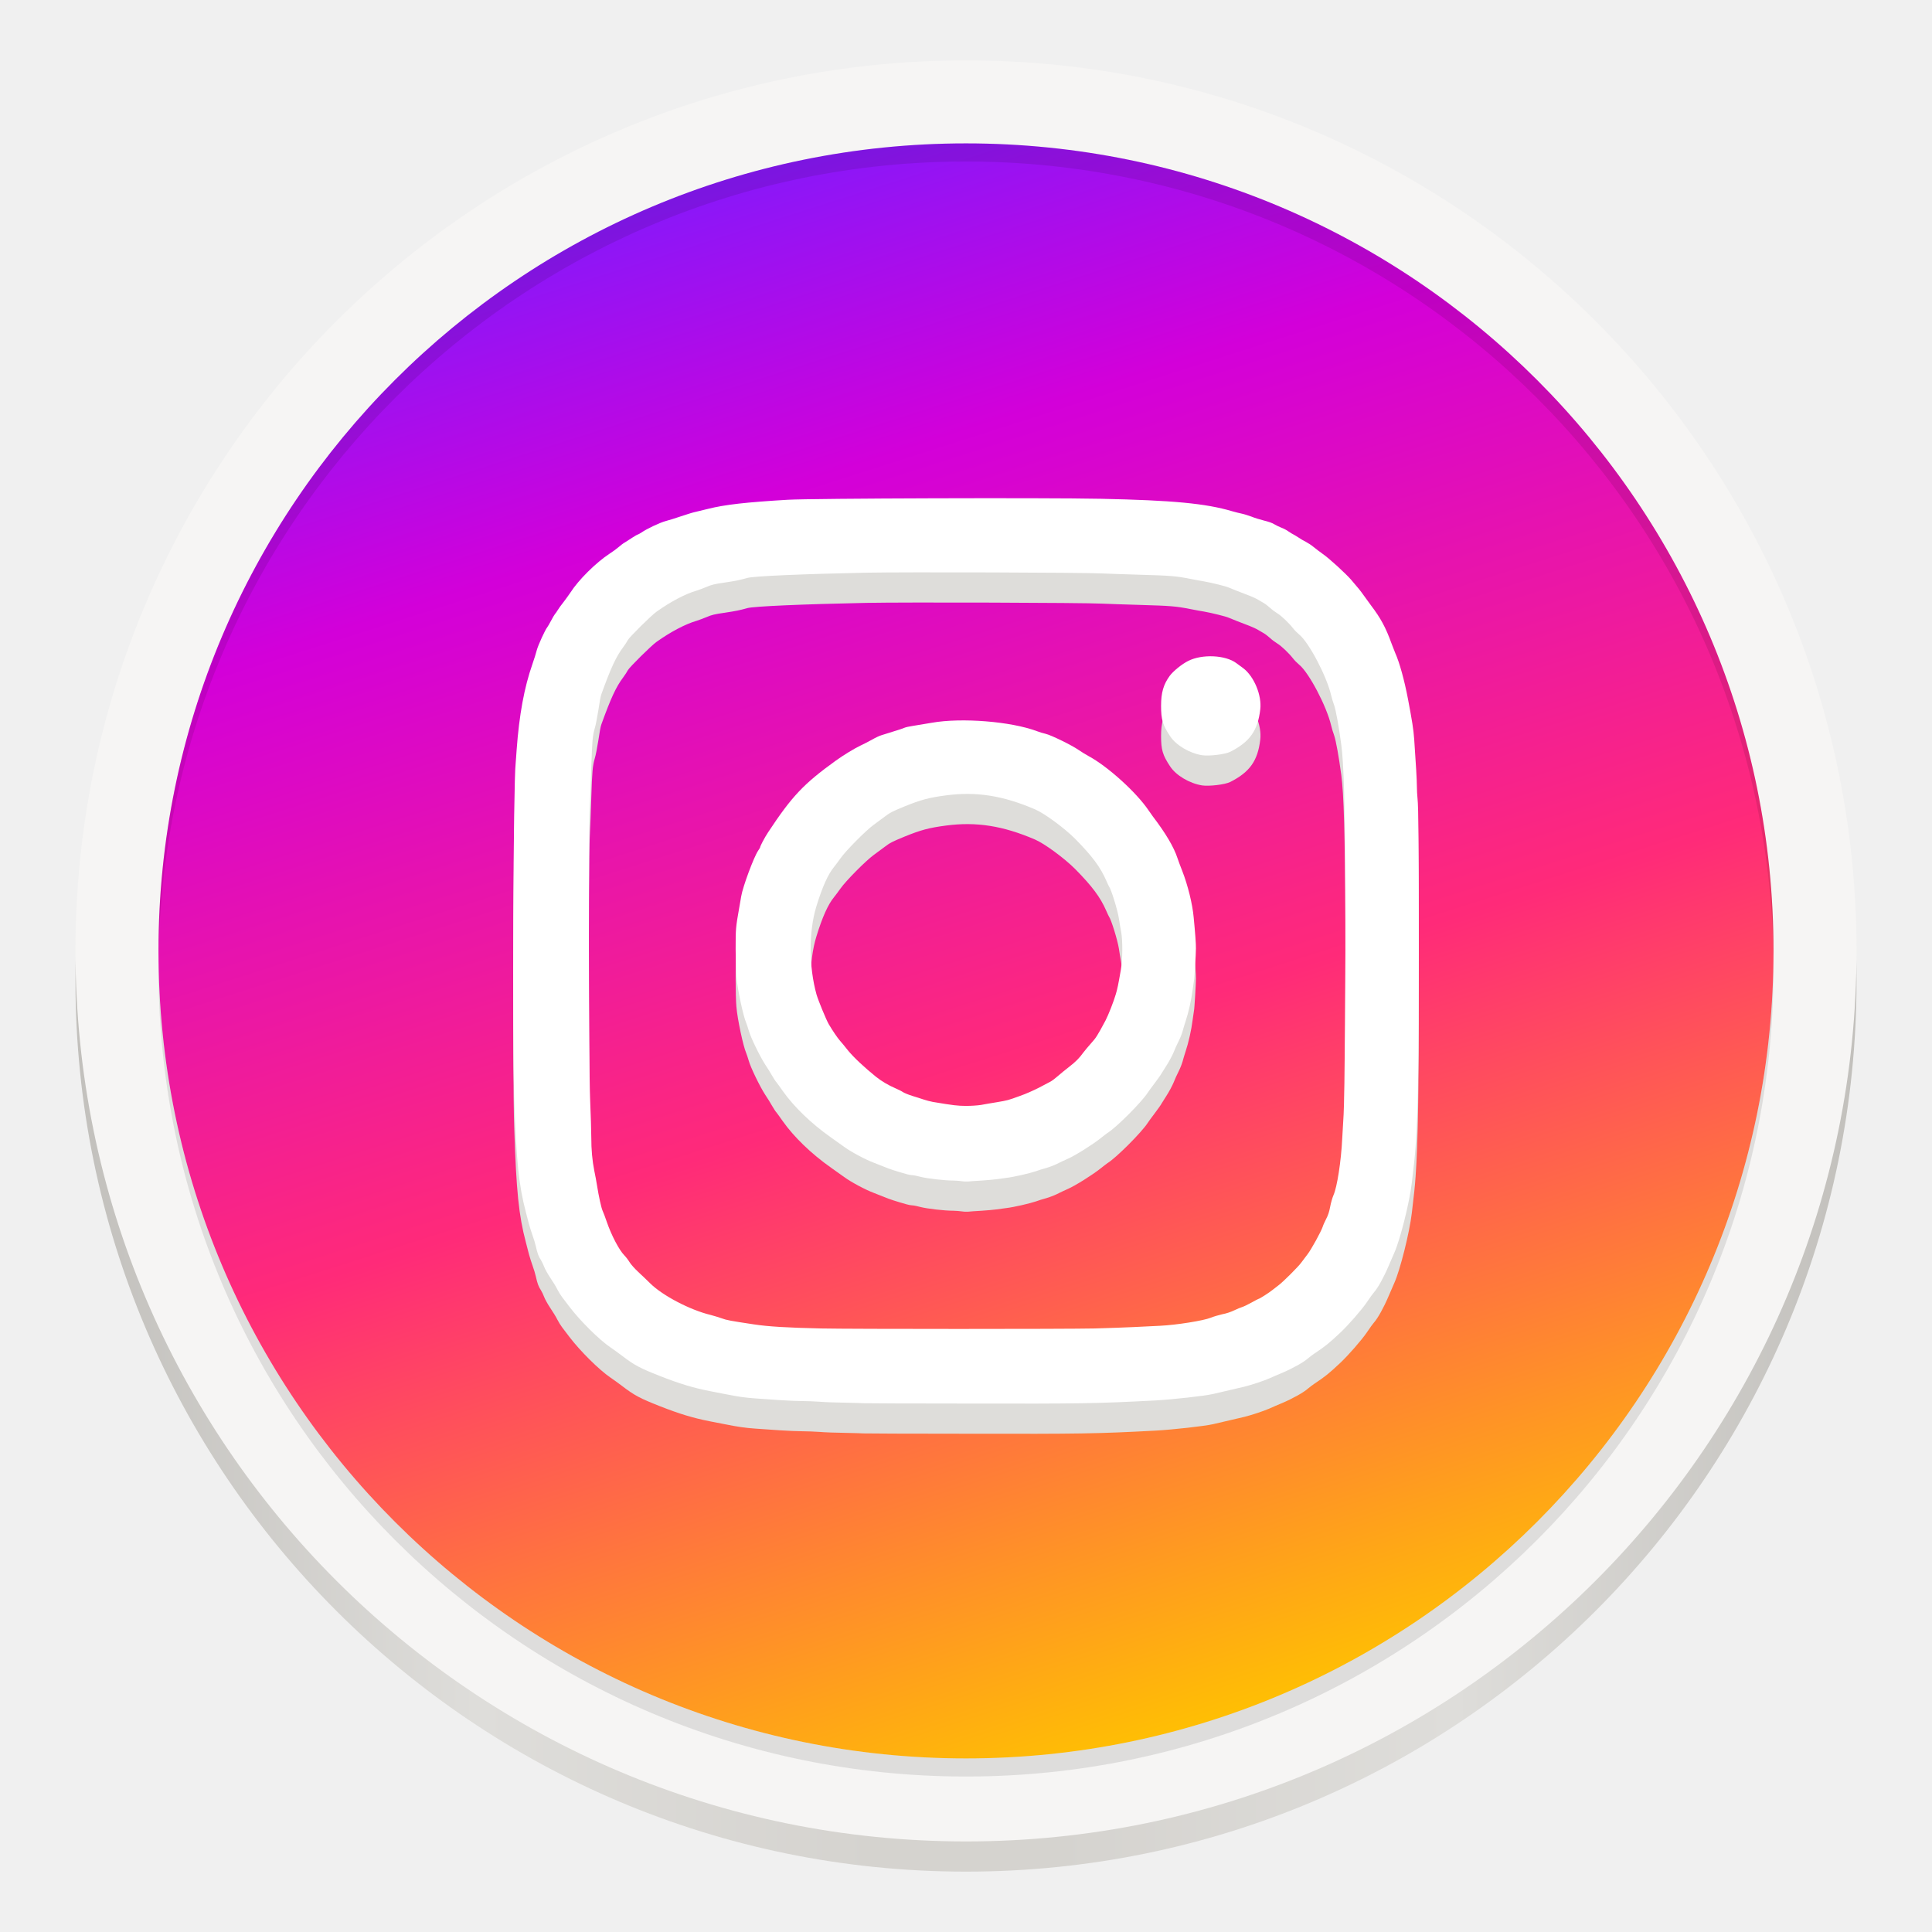
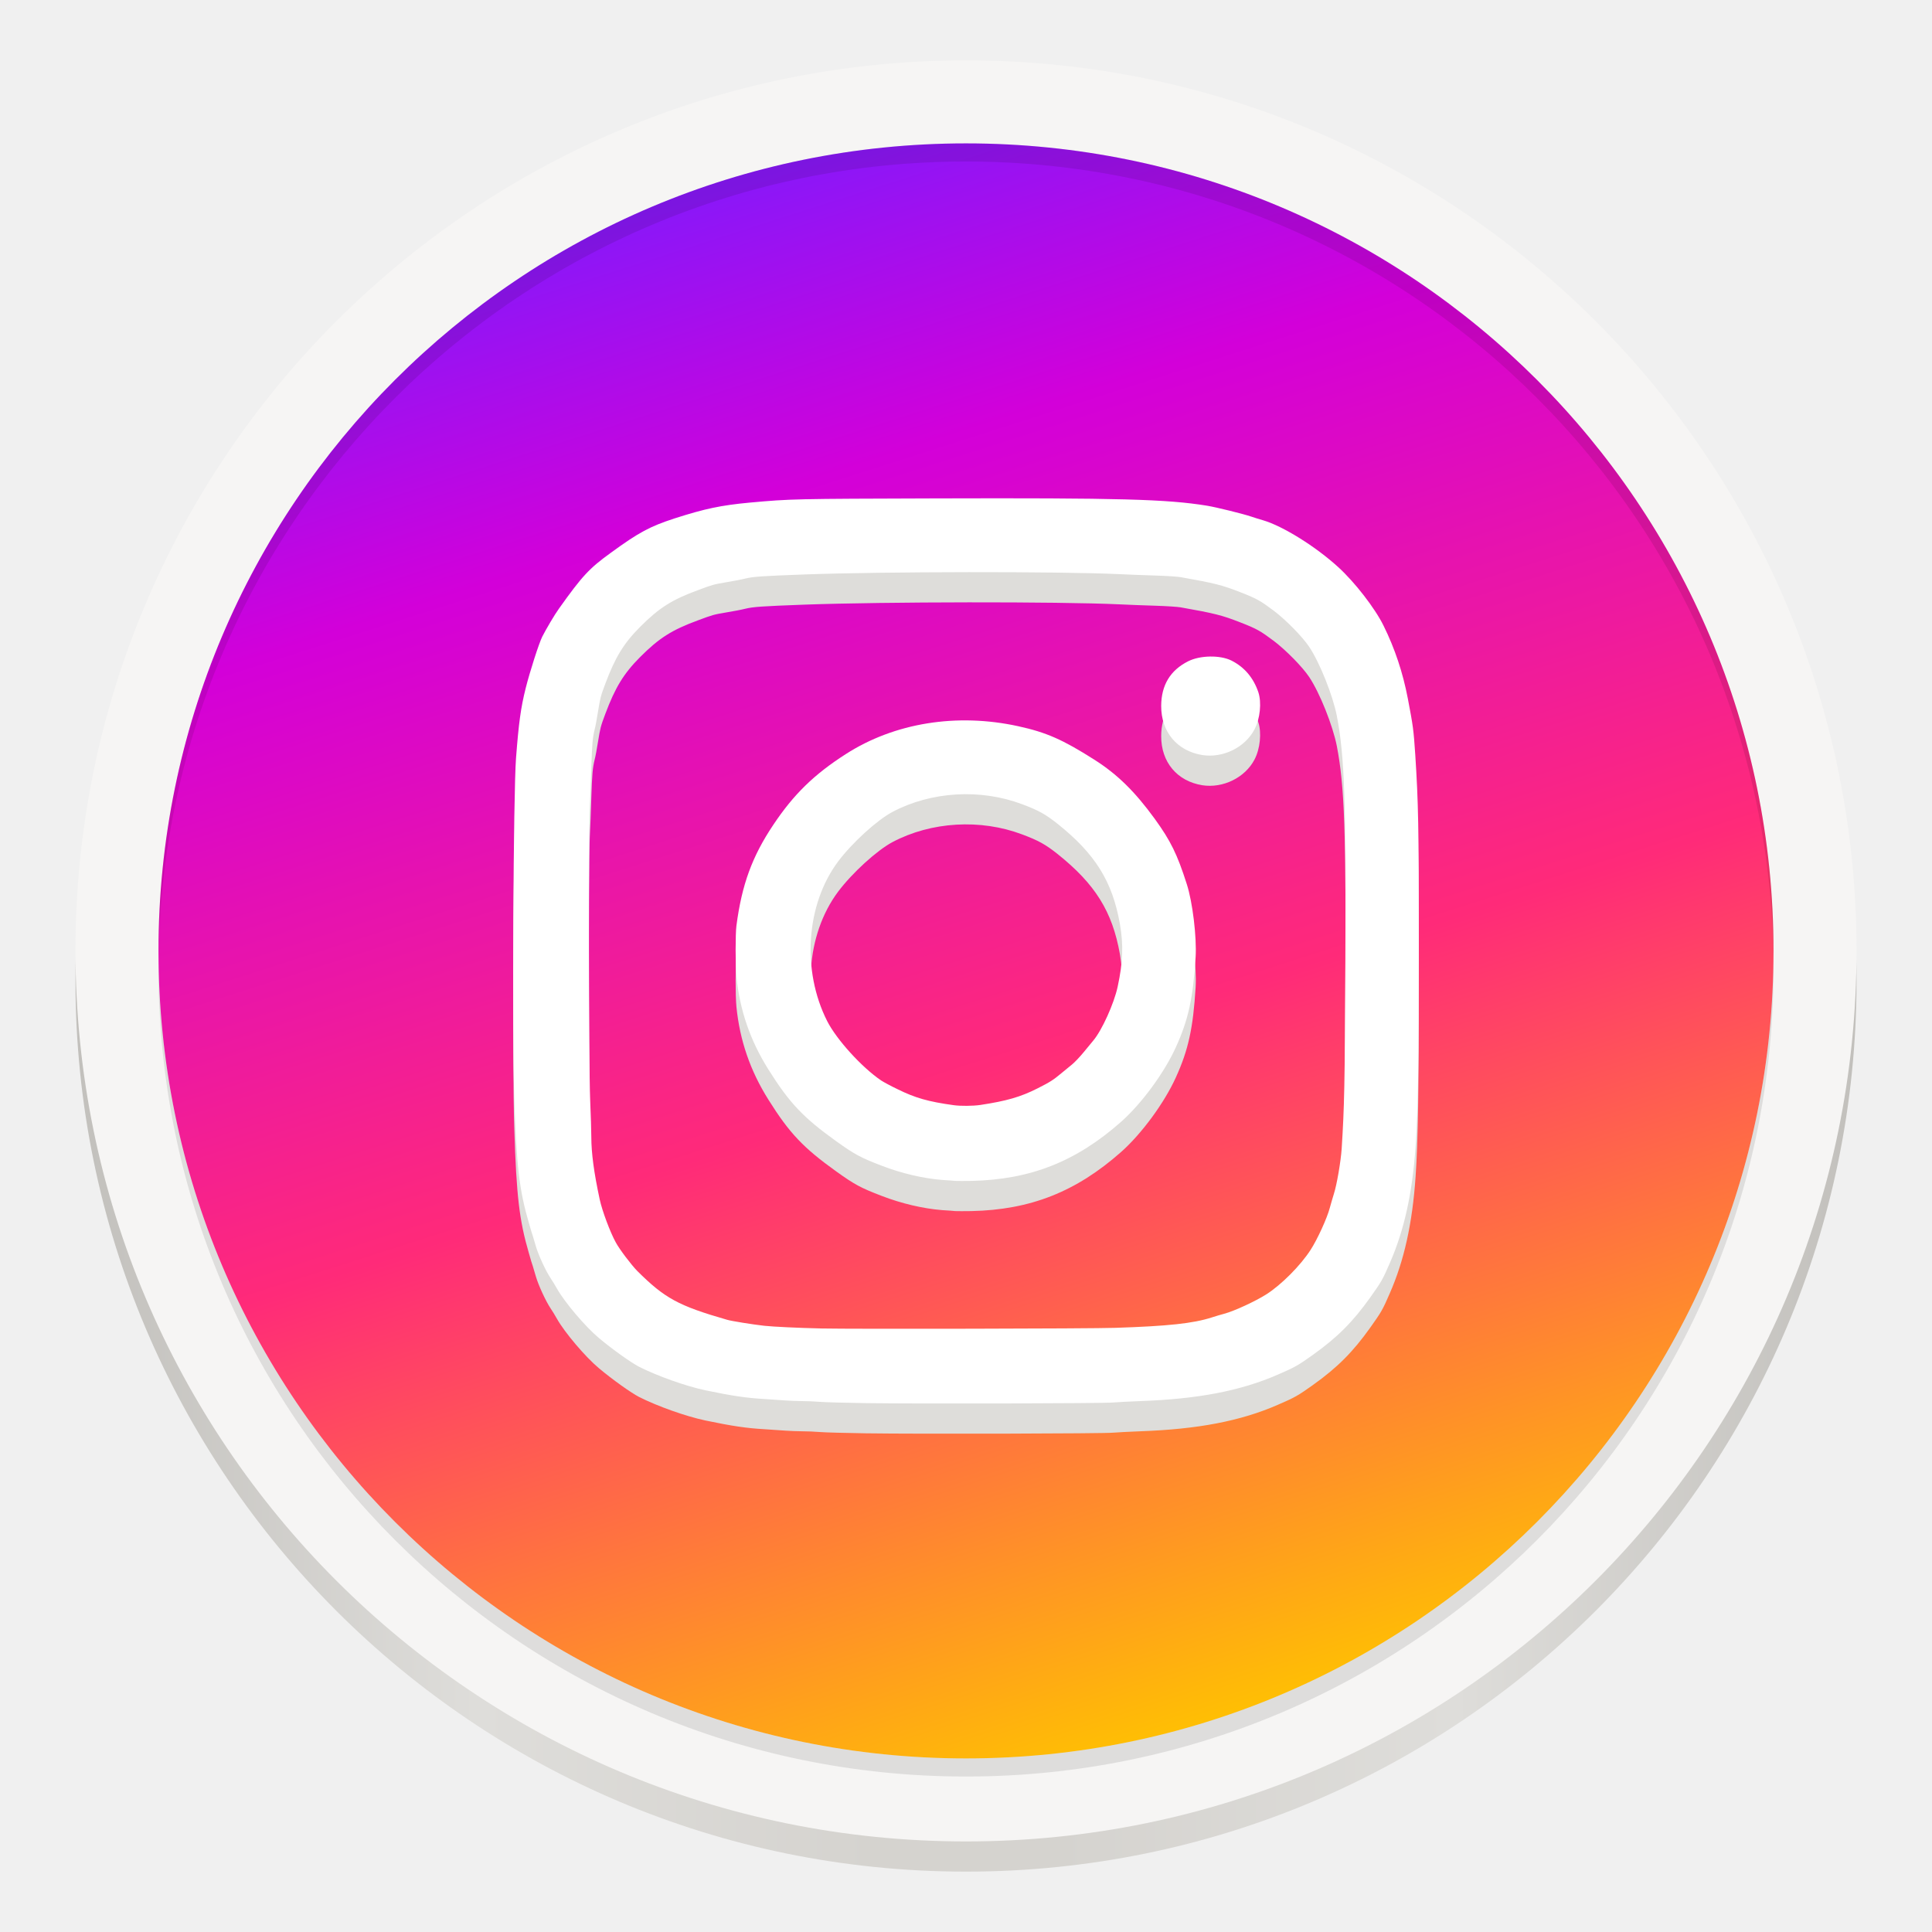
<svg xmlns="http://www.w3.org/2000/svg" width="128" height="128" viewBox="0 0 128 128">
  <defs>
    <linearGradient id="g1" gradientUnits="userSpaceOnUse" x1="76.84" y1="116.5" x2="42.6" y2="9.5">
      <stop offset="0" stop-color="#ffc300" />
      <stop offset="0.42" stop-color="#ff2a79" />
      <stop offset="0.78" stop-color="#d300d9" />
      <stop offset="1" stop-color="#7a1cff" />
    </linearGradient>
    <linearGradient id="g2" gradientUnits="userSpaceOnUse" x1="5" y1="0" x2="123" y2="0">
      <stop offset="0" stop-color="#c2c0bc" />
      <stop offset="0.225" stop-color="#deddda" />
      <stop offset="0.45" stop-color="#d5d3cf" />
      <stop offset="0.55" stop-color="#d5d3cf" />
      <stop offset="0.775" stop-color="#deddda" />
      <stop offset="1" stop-color="#c2c0bc" />
    </linearGradient>
  </defs>
  <g id="rim">
    <path id="rim-chin" d="M5 65A59 59 0 1 1 123 65A59 59 0 1 1 5 65Z" fill="url(#g2)" />
    <path id="rim-face" d="M5 63A59 59 0 1 1 123 63A59 59 0 1 1 5 63Z" fill="#f6f5f4" />
    <path id="rim-inner" d="M10.5 63A53.5 53.5 0 1 1 117.5 63A53.5 53.5 0 1 1 10.5 63Z" fill="url(#g1)" />
    <path id="rim-recess" d="M10.5 63A53.5 53.5 0 1 1 117.5 63A53.5 53.5 0 1 1 10.5 63ZM10.5 64.2A53.5 53.5 0 1 1 117.5 64.2A53.5 53.5 0 1 1 10.5 64.2Z" fill="#000000" opacity="0.1" fill-rule="evenodd" />
  </g>
  <g id="mark">
-     <path id="mark-0-side" d="M57.191 94.967C57.183 94.96 56.663 94.946 56.029 94.932C55.395 94.925 54.618 94.896 54.297 94.868C53.976 94.846 53.47 94.825 53.171 94.825C52.872 94.825 52.188 94.796 51.66 94.761C51.126 94.725 50.385 94.675 50.021 94.647C49.401 94.604 48.888 94.533 48.04 94.362C47.855 94.326 47.391 94.233 47.014 94.162C45.93 93.948 45.025 93.677 43.721 93.164C42.388 92.637 42.046 92.459 41.205 91.817C40.913 91.596 40.564 91.347 40.436 91.262C39.702 90.763 38.44 89.515 37.72 88.568C37.557 88.347 37.343 88.069 37.243 87.94C37.15 87.819 37.008 87.591 36.929 87.434C36.851 87.271 36.637 86.921 36.459 86.658C36.281 86.394 36.103 86.066 36.053 85.931C36.003 85.795 35.91 85.596 35.839 85.482C35.682 85.247 35.604 85.04 35.504 84.584C35.461 84.398 35.369 84.078 35.29 83.871C35.212 83.657 35.105 83.315 35.048 83.109C34.998 82.902 34.898 82.538 34.841 82.31C34.371 80.536 34.207 78.925 34.072 74.806C33.936 70.893 34.007 53.918 34.164 52.556C34.171 52.442 34.207 52.05 34.228 51.687C34.399 49.349 34.734 47.539 35.276 45.993C35.383 45.686 35.518 45.266 35.568 45.059C35.661 44.724 36.124 43.712 36.259 43.555C36.288 43.52 36.402 43.327 36.502 43.135C36.609 42.935 36.723 42.736 36.765 42.686C36.808 42.636 36.894 42.522 36.951 42.422C37.008 42.322 37.172 42.094 37.321 41.909C37.464 41.724 37.671 41.439 37.785 41.268C38.326 40.42 39.488 39.272 40.379 38.688C40.592 38.552 40.863 38.353 40.984 38.246C41.106 38.139 41.298 37.989 41.419 37.925C41.533 37.854 41.761 37.711 41.918 37.605C42.082 37.498 42.232 37.412 42.253 37.412C42.282 37.412 42.396 37.348 42.502 37.277C42.866 37.027 43.728 36.621 44.106 36.521C44.306 36.471 44.754 36.329 45.111 36.208C45.46 36.094 45.852 35.965 45.987 35.937C46.123 35.908 46.536 35.809 46.9 35.716C48.026 35.431 49.437 35.274 52.202 35.11C53.841 35.018 69.171 34.968 72.941 35.046C77.708 35.146 79.889 35.353 81.642 35.873C81.842 35.93 82.12 36.001 82.269 36.03C82.412 36.058 82.704 36.151 82.918 36.229C83.125 36.315 83.502 36.429 83.759 36.493C84.03 36.557 84.301 36.65 84.429 36.735C84.543 36.806 84.757 36.906 84.899 36.963C85.042 37.013 85.256 37.127 85.37 37.213C85.484 37.291 85.669 37.405 85.776 37.455C85.876 37.512 86.025 37.605 86.096 37.654C86.175 37.711 86.353 37.818 86.503 37.89C86.652 37.968 86.895 38.125 87.037 38.246C87.18 38.367 87.451 38.567 87.629 38.695C88.049 38.98 89.168 40.006 89.524 40.42C89.981 40.947 90.144 41.154 90.33 41.417C90.43 41.56 90.65 41.859 90.821 42.094C91.477 42.957 91.812 43.577 92.197 44.646C92.282 44.867 92.389 45.145 92.439 45.266C92.724 45.9 93.045 47.069 93.28 48.302C93.558 49.77 93.644 50.297 93.694 50.974C93.808 52.613 93.872 53.69 93.872 54.096C93.872 54.338 93.893 54.702 93.914 54.894C93.979 55.457 94 58.015 94 65.156C94 72.326 93.95 75.59 93.786 77.963C93.736 78.64 93.701 78.989 93.537 80.365C93.387 81.655 92.76 84.156 92.375 85.004C92.318 85.125 92.147 85.532 91.983 85.909C91.684 86.615 91.285 87.335 91.042 87.606C90.964 87.691 90.743 87.997 90.558 88.275C90.209 88.789 89.318 89.808 88.783 90.307C88.021 91.019 87.828 91.176 87.073 91.682C86.93 91.782 86.745 91.917 86.667 91.988C86.396 92.238 85.662 92.651 84.942 92.958C84.693 93.057 84.322 93.221 84.115 93.314C83.73 93.485 82.932 93.749 82.448 93.87C81.934 93.991 80.659 94.29 80.374 94.354C79.825 94.483 77.708 94.718 76.568 94.782C72.648 94.989 71.587 95.003 64.168 94.989C60.341 94.989 57.198 94.975 57.191 94.967M72.534 90.014C73.432 89.986 74.58 89.95 75.1 89.922C75.613 89.9 76.404 89.858 76.86 89.836C77.936 89.786 79.754 89.494 80.217 89.302C80.388 89.23 80.73 89.131 80.972 89.074C81.25 89.024 81.557 88.917 81.778 88.81C81.977 88.717 82.212 88.617 82.312 88.589C82.412 88.56 82.683 88.425 82.918 88.297C83.16 88.161 83.367 88.054 83.381 88.054C83.445 88.054 84.101 87.634 84.315 87.456C84.443 87.356 84.621 87.214 84.721 87.142C84.992 86.943 86.018 85.924 86.211 85.653C86.31 85.517 86.496 85.268 86.624 85.104C86.866 84.798 87.536 83.579 87.636 83.265C87.664 83.166 87.771 82.938 87.864 82.752C87.992 82.51 88.063 82.289 88.128 81.947C88.177 81.683 88.277 81.341 88.349 81.177C88.584 80.657 88.855 78.932 88.926 77.429C88.954 76.915 88.997 76.203 89.018 75.839C89.09 74.742 89.161 65.876 89.132 60.98C89.111 55.343 89.033 52.578 88.862 51.331C88.698 50.112 88.512 49.079 88.391 48.722C88.313 48.516 88.227 48.216 88.192 48.067C87.9 46.805 86.717 44.553 86.068 44.033C85.933 43.919 85.754 43.741 85.676 43.634C85.391 43.27 84.892 42.793 84.628 42.636C84.486 42.55 84.258 42.379 84.137 42.265C84.008 42.151 83.83 42.009 83.738 41.959C83.638 41.902 83.467 41.802 83.36 41.738C83.246 41.667 82.989 41.546 82.783 41.467C82.141 41.225 81.607 41.011 81.407 40.926C81.215 40.84 80.295 40.612 79.775 40.519C79.625 40.498 79.205 40.42 78.842 40.348C77.908 40.163 77.523 40.135 75.542 40.078C74.587 40.049 73.447 40.013 73.005 39.992C71.715 39.928 59.977 39.892 57.39 39.942C53.207 40.028 49.907 40.17 49.508 40.291C49.023 40.427 48.76 40.484 47.997 40.598C47.349 40.69 47.142 40.74 46.814 40.883C46.593 40.975 46.301 41.082 46.166 41.125C45.424 41.339 44.441 41.852 43.493 42.529C43.151 42.771 41.697 44.211 41.597 44.403C41.555 44.489 41.419 44.703 41.291 44.874C40.806 45.522 40.471 46.256 39.844 47.988C39.794 48.109 39.709 48.58 39.645 49.036C39.573 49.492 39.474 50.026 39.409 50.233C39.26 50.753 39.231 51.095 39.174 52.841C39.153 53.675 39.103 54.837 39.075 55.428C38.982 57.189 39.003 72.411 39.096 74.82C39.139 75.832 39.174 76.965 39.174 77.336C39.174 78.184 39.238 78.882 39.374 79.567C39.438 79.866 39.516 80.294 39.552 80.529C39.673 81.284 39.837 82.032 39.93 82.232C39.98 82.332 40.101 82.66 40.201 82.952C40.507 83.843 41.02 84.819 41.362 85.168C41.469 85.275 41.626 85.482 41.711 85.624C41.797 85.767 42.053 86.052 42.282 86.266C42.51 86.479 42.873 86.822 43.087 87.035C43.906 87.841 45.717 88.789 47.071 89.116C47.284 89.173 47.627 89.273 47.819 89.344C48.147 89.466 48.389 89.508 49.95 89.744C50.876 89.886 52.138 89.964 54.411 90.014C56.421 90.057 70.653 90.057 72.534 90.014" fill="#deddda" fill-rule="evenodd" />
-     <path id="mark-1-side" d="M63.719 80.258C63.605 80.236 63.362 80.222 63.177 80.215C62.564 80.215 61.431 80.08 61.01 79.973C60.775 79.909 60.526 79.859 60.447 79.859C60.369 79.859 60.205 79.83 60.084 79.795C59.421 79.609 58.929 79.453 58.595 79.31C58.388 79.225 58.067 79.103 57.889 79.032C57.34 78.825 56.4 78.327 55.922 77.977C55.673 77.799 55.288 77.521 55.06 77.364C53.748 76.438 52.608 75.34 51.853 74.271C51.682 74.022 51.496 73.773 51.446 73.708C51.389 73.651 51.261 73.452 51.154 73.267C51.047 73.081 50.841 72.739 50.684 72.511C50.328 71.955 49.722 70.708 49.601 70.259C49.544 70.067 49.472 69.846 49.437 69.767C49.244 69.326 48.859 67.544 48.788 66.696C48.76 66.404 48.738 65.584 48.738 64.871C48.738 63.532 48.745 63.439 48.973 62.156C49.023 61.857 49.088 61.508 49.109 61.372C49.216 60.738 49.936 58.799 50.221 58.372C50.292 58.265 50.356 58.165 50.356 58.151C50.356 58.065 50.655 57.495 50.891 57.139C52.473 54.744 53.242 53.932 55.366 52.4C55.879 52.029 56.599 51.594 56.984 51.409C57.212 51.302 57.575 51.117 57.789 50.996C57.996 50.874 58.274 50.746 58.395 50.711C58.516 50.668 58.887 50.554 59.215 50.454C59.55 50.354 59.87 50.247 59.934 50.212C59.999 50.183 60.248 50.126 60.49 50.091C60.733 50.048 61.296 49.955 61.737 49.884C63.712 49.535 66.983 49.798 68.693 50.44C68.857 50.504 69.121 50.582 69.277 50.618C69.641 50.703 71.002 51.366 71.472 51.694C71.658 51.822 71.95 52.001 72.121 52.093C73.382 52.77 75.292 54.495 76.098 55.692C76.183 55.82 76.304 55.984 76.369 56.077C77.238 57.217 77.772 58.122 78.015 58.864C78.072 59.027 78.207 59.412 78.328 59.704C78.692 60.631 79.005 61.892 79.084 62.776C79.184 63.795 79.241 64.586 79.233 64.829C79.233 65.206 79.134 66.881 79.105 66.952C79.098 66.981 79.055 67.266 79.013 67.587C78.934 68.235 78.742 69.083 78.549 69.66C78.478 69.867 78.393 70.166 78.35 70.323C78.307 70.48 78.193 70.772 78.093 70.972C77.993 71.164 77.837 71.506 77.751 71.727C77.658 71.948 77.452 72.333 77.295 72.575C77.138 72.825 76.981 73.074 76.946 73.131C76.917 73.195 76.718 73.473 76.504 73.758C76.29 74.036 76.083 74.328 76.041 74.393C75.649 75.005 73.953 76.709 73.368 77.065C73.304 77.108 73.09 77.272 72.905 77.421C72.385 77.835 71.23 78.562 70.753 78.768C70.525 78.868 70.19 79.025 70.012 79.118C69.84 79.203 69.52 79.324 69.299 79.388C69.085 79.445 68.786 79.538 68.636 79.595C68.216 79.738 67.168 79.98 66.676 80.037C66.434 80.065 66.12 80.108 65.985 80.13C65.857 80.151 65.422 80.187 65.037 80.215C64.645 80.236 64.232 80.265 64.125 80.279C64.011 80.286 63.826 80.279 63.719 80.258M64.994 75.205C65.208 75.162 65.678 75.084 66.028 75.027C66.776 74.899 66.755 74.906 67.581 74.606C67.938 74.485 68.494 74.236 68.828 74.065C69.163 73.887 69.513 73.701 69.598 73.659C69.684 73.616 69.905 73.452 70.09 73.288C70.268 73.131 70.603 72.86 70.824 72.689C71.273 72.34 71.501 72.112 71.779 71.727C71.886 71.585 72.121 71.307 72.299 71.107C72.606 70.772 72.698 70.63 73.24 69.618C73.439 69.233 73.789 68.342 73.931 67.85C74.038 67.473 74.074 67.316 74.259 66.254C74.38 65.548 74.387 64.337 74.28 63.745C74.231 63.482 74.159 63.068 74.124 62.819C74.038 62.277 73.618 60.916 73.475 60.731C73.454 60.702 73.375 60.531 73.297 60.353C72.905 59.448 72.363 58.721 71.223 57.566C70.518 56.861 69.206 55.892 68.572 55.621C66.448 54.709 64.681 54.431 62.685 54.694C61.545 54.844 61.01 54.987 59.927 55.428C59.115 55.763 58.965 55.835 58.595 56.12C58.431 56.241 58.117 56.476 57.882 56.647C57.354 57.032 56.029 58.372 55.687 58.864C55.551 59.056 55.359 59.313 55.266 59.427C54.86 59.918 54.482 60.759 54.083 62.063C53.577 63.71 53.584 66.054 54.098 67.893C54.212 68.285 54.739 69.568 54.91 69.86C55.167 70.295 55.487 70.765 55.651 70.95C55.73 71.036 55.972 71.328 56.186 71.599C56.556 72.055 57.29 72.739 58.053 73.352C58.402 73.63 58.872 73.908 59.321 74.1C59.507 74.179 59.735 74.293 59.827 74.357C59.913 74.414 60.191 74.528 60.44 74.606C60.683 74.678 61.032 74.792 61.203 74.849C61.374 74.906 61.645 74.977 61.802 75.005C63.213 75.241 63.419 75.262 63.989 75.269C64.36 75.269 64.752 75.241 64.994 75.205" fill="#deddda" fill-rule="evenodd" />
-     <path id="mark-2-side" d="M79.64 52.036C78.806 51.901 77.915 51.373 77.523 50.775C77.031 50.034 76.924 49.677 76.924 48.765C76.924 47.888 77.081 47.347 77.502 46.77C77.73 46.463 78.307 45.993 78.727 45.786C79.647 45.323 81.193 45.394 81.913 45.936C82.034 46.021 82.241 46.178 82.369 46.271C83.089 46.819 83.609 48.074 83.495 49.007C83.331 50.397 82.804 51.152 81.507 51.808C81.172 51.979 80.11 52.107 79.64 52.036" fill="#deddda" fill-rule="evenodd" />
-     <path id="mark-0-face" d="M 57.191,92.967 C 57.183,92.96 56.663,92.946 56.029,92.932 C 55.395,92.925 54.618,92.896 54.297,92.868 C 53.976,92.846 53.47,92.825 53.171,92.825 C 52.872,92.825 52.188,92.796 51.66,92.761 C 51.126,92.725 50.385,92.675 50.021,92.647 C 49.401,92.604 48.888,92.533 48.04,92.362 C 47.855,92.326 47.391,92.233 47.014,92.162 C 45.93,91.948 45.025,91.677 43.721,91.164 C 42.388,90.637 42.046,90.459 41.205,89.817 C 40.913,89.596 40.564,89.347 40.436,89.262 C 39.702,88.763 38.44,87.515 37.72,86.568 C 37.557,86.347 37.343,86.069 37.243,85.94 C 37.15,85.819 37.008,85.591 36.929,85.434 C 36.851,85.271 36.637,84.921 36.459,84.658 C 36.281,84.394 36.103,84.066 36.053,83.931 C 36.003,83.795 35.91,83.596 35.839,83.482 C 35.682,83.247 35.604,83.04 35.504,82.584 C 35.461,82.398 35.369,82.078 35.29,81.871 C 35.212,81.657 35.105,81.315 35.048,81.109 C 34.998,80.902 34.898,80.538 34.841,80.31 C 34.371,78.536 34.207,76.925 34.072,72.806 C 33.936,68.893 34.007,51.918 34.164,50.556 C 34.171,50.442 34.207,50.05 34.228,49.687 C 34.399,47.349 34.734,45.539 35.276,43.993 C 35.383,43.686 35.518,43.266 35.568,43.059 C 35.661,42.724 36.124,41.712 36.259,41.555 C 36.288,41.52 36.402,41.327 36.502,41.135 C 36.609,40.935 36.723,40.736 36.765,40.686 C 36.808,40.636 36.894,40.522 36.951,40.422 C 37.008,40.322 37.172,40.094 37.321,39.909 C 37.464,39.724 37.671,39.439 37.785,39.268 C 38.326,38.42 39.488,37.272 40.379,36.688 C 40.592,36.552 40.863,36.353 40.984,36.246 C 41.106,36.139 41.298,35.989 41.419,35.925 C 41.533,35.854 41.761,35.711 41.918,35.605 C 42.082,35.498 42.232,35.412 42.253,35.412 C 42.282,35.412 42.396,35.348 42.502,35.277 C 42.866,35.027 43.728,34.621 44.106,34.521 C 44.306,34.471 44.754,34.329 45.111,34.208 C 45.46,34.094 45.852,33.965 45.987,33.937 C 46.123,33.908 46.536,33.809 46.9,33.716 C 48.026,33.431 49.437,33.274 52.202,33.11 C 53.841,33.018 69.171,32.968 72.941,33.046 C 77.708,33.146 79.889,33.353 81.642,33.873 C 81.842,33.93 82.12,34.001 82.269,34.03 C 82.412,34.058 82.704,34.151 82.918,34.229 C 83.125,34.315 83.502,34.429 83.759,34.493 C 84.03,34.557 84.301,34.65 84.429,34.735 C 84.543,34.806 84.757,34.906 84.899,34.963 C 85.042,35.013 85.256,35.127 85.37,35.213 C 85.484,35.291 85.669,35.405 85.776,35.455 C 85.876,35.512 86.025,35.605 86.096,35.654 C 86.175,35.711 86.353,35.818 86.503,35.89 C 86.652,35.968 86.895,36.125 87.037,36.246 C 87.18,36.367 87.451,36.567 87.629,36.695 C 88.049,36.98 89.168,38.006 89.524,38.42 C 89.981,38.947 90.144,39.154 90.33,39.417 C 90.43,39.56 90.65,39.859 90.821,40.094 C 91.477,40.957 91.812,41.577 92.197,42.646 C 92.282,42.867 92.389,43.145 92.439,43.266 C 92.724,43.9 93.045,45.069 93.28,46.302 C 93.558,47.77 93.644,48.297 93.694,48.974 C 93.808,50.613 93.872,51.69 93.872,52.096 C 93.872,52.338 93.893,52.702 93.914,52.894 C 93.979,53.457 94,56.015 94,63.156 C 94,70.326 93.95,73.59 93.786,75.963 C 93.736,76.64 93.701,76.989 93.537,78.365 C 93.387,79.655 92.76,82.156 92.375,83.004 C 92.318,83.125 92.147,83.532 91.983,83.909 C 91.684,84.615 91.285,85.335 91.042,85.606 C 90.964,85.691 90.743,85.997 90.558,86.275 C 90.209,86.789 89.318,87.808 88.783,88.307 C 88.021,89.019 87.828,89.176 87.073,89.682 C 86.93,89.782 86.745,89.917 86.667,89.988 C 86.396,90.238 85.662,90.651 84.942,90.958 C 84.693,91.057 84.322,91.221 84.115,91.314 C 83.73,91.485 82.932,91.749 82.448,91.87 C 81.934,91.991 80.659,92.29 80.374,92.354 C 79.825,92.483 77.708,92.718 76.568,92.782 C 72.648,92.989 71.587,93.003 64.168,92.989 C 60.341,92.989 57.198,92.975 57.191,92.967 M 72.534,88.014 C 73.432,87.986 74.58,87.95 75.1,87.922 C 75.613,87.9 76.404,87.858 76.86,87.836 C 77.936,87.786 79.754,87.494 80.217,87.302 C 80.388,87.23 80.73,87.131 80.972,87.074 C 81.25,87.024 81.557,86.917 81.778,86.81 C 81.977,86.717 82.212,86.617 82.312,86.589 C 82.412,86.56 82.683,86.425 82.918,86.297 C 83.16,86.161 83.367,86.054 83.381,86.054 C 83.445,86.054 84.101,85.634 84.315,85.456 C 84.443,85.356 84.621,85.214 84.721,85.142 C 84.992,84.943 86.018,83.924 86.211,83.653 C 86.31,83.517 86.496,83.268 86.624,83.104 C 86.866,82.798 87.536,81.579 87.636,81.265 C 87.664,81.166 87.771,80.938 87.864,80.752 C 87.992,80.51 88.063,80.289 88.128,79.947 C 88.177,79.683 88.277,79.341 88.349,79.177 C 88.584,78.657 88.855,76.932 88.926,75.429 C 88.954,74.915 88.997,74.203 89.018,73.839 C 89.09,72.742 89.161,63.876 89.132,58.98 C 89.111,53.343 89.033,50.578 88.862,49.331 C 88.698,48.112 88.512,47.079 88.391,46.722 C 88.313,46.516 88.227,46.216 88.192,46.067 C 87.9,44.805 86.717,42.553 86.068,42.033 C 85.933,41.919 85.754,41.741 85.676,41.634 C 85.391,41.27 84.892,40.793 84.628,40.636 C 84.486,40.55 84.258,40.379 84.137,40.265 C 84.008,40.151 83.83,40.009 83.738,39.959 C 83.638,39.902 83.467,39.802 83.36,39.738 C 83.246,39.667 82.989,39.546 82.783,39.467 C 82.141,39.225 81.607,39.011 81.407,38.926 C 81.215,38.84 80.295,38.612 79.775,38.519 C 79.625,38.498 79.205,38.42 78.842,38.348 C 77.908,38.163 77.523,38.135 75.542,38.078 C 74.587,38.049 73.447,38.013 73.005,37.992 C 71.715,37.928 59.977,37.892 57.39,37.942 C 53.207,38.028 49.907,38.17 49.508,38.291 C 49.023,38.427 48.76,38.484 47.997,38.598 C 47.349,38.69 47.142,38.74 46.814,38.883 C 46.593,38.975 46.301,39.082 46.166,39.125 C 45.424,39.339 44.441,39.852 43.493,40.529 C 43.151,40.771 41.697,42.211 41.597,42.403 C 41.555,42.489 41.419,42.703 41.291,42.874 C 40.806,43.522 40.471,44.256 39.844,45.988 C 39.794,46.109 39.709,46.58 39.645,47.036 C 39.573,47.492 39.474,48.026 39.409,48.233 C 39.26,48.753 39.231,49.095 39.174,50.841 C 39.153,51.675 39.103,52.837 39.075,53.428 C 38.982,55.189 39.003,70.411 39.096,72.82 C 39.139,73.832 39.174,74.965 39.174,75.336 C 39.174,76.184 39.238,76.882 39.374,77.567 C 39.438,77.866 39.516,78.294 39.552,78.529 C 39.673,79.284 39.837,80.032 39.93,80.232 C 39.98,80.332 40.101,80.66 40.201,80.952 C 40.507,81.843 41.02,82.819 41.362,83.168 C 41.469,83.275 41.626,83.482 41.711,83.624 C 41.797,83.767 42.053,84.052 42.282,84.266 C 42.51,84.479 42.873,84.822 43.087,85.035 C 43.906,85.841 45.717,86.789 47.071,87.116 C 47.284,87.173 47.627,87.273 47.819,87.344 C 48.147,87.466 48.389,87.508 49.95,87.744 C 50.876,87.886 52.138,87.964 54.411,88.014 C 56.421,88.057 70.653,88.057 72.534,88.014" fill="#ffffff" fill-rule="evenodd" />
-     <path id="mark-1-face" d="M 63.719,78.258 C 63.605,78.236 63.362,78.222 63.177,78.215 C 62.564,78.215 61.431,78.08 61.01,77.973 C 60.775,77.909 60.526,77.859 60.447,77.859 C 60.369,77.859 60.205,77.83 60.084,77.795 C 59.421,77.609 58.929,77.453 58.595,77.31 C 58.388,77.225 58.067,77.103 57.889,77.032 C 57.34,76.825 56.4,76.327 55.922,75.977 C 55.673,75.799 55.288,75.521 55.06,75.364 C 53.748,74.438 52.608,73.34 51.853,72.271 C 51.682,72.022 51.496,71.773 51.446,71.708 C 51.389,71.651 51.261,71.452 51.154,71.267 C 51.047,71.081 50.841,70.739 50.684,70.511 C 50.328,69.955 49.722,68.708 49.601,68.259 C 49.544,68.067 49.472,67.846 49.437,67.767 C 49.244,67.326 48.859,65.544 48.788,64.696 C 48.76,64.404 48.738,63.584 48.738,62.871 C 48.738,61.532 48.745,61.439 48.973,60.156 C 49.023,59.857 49.088,59.508 49.109,59.372 C 49.216,58.738 49.936,56.799 50.221,56.372 C 50.292,56.265 50.356,56.165 50.356,56.151 C 50.356,56.065 50.655,55.495 50.891,55.139 C 52.473,52.744 53.242,51.932 55.366,50.4 C 55.879,50.029 56.599,49.594 56.984,49.409 C 57.212,49.302 57.575,49.117 57.789,48.996 C 57.996,48.874 58.274,48.746 58.395,48.711 C 58.516,48.668 58.887,48.554 59.215,48.454 C 59.55,48.354 59.87,48.247 59.934,48.212 C 59.999,48.183 60.248,48.126 60.49,48.091 C 60.733,48.048 61.296,47.955 61.737,47.884 C 63.712,47.535 66.983,47.798 68.693,48.44 C 68.857,48.504 69.121,48.582 69.277,48.618 C 69.641,48.703 71.002,49.366 71.472,49.694 C 71.658,49.822 71.95,50.001 72.121,50.093 C 73.382,50.77 75.292,52.495 76.098,53.692 C 76.183,53.82 76.304,53.984 76.369,54.077 C 77.238,55.217 77.772,56.122 78.015,56.864 C 78.072,57.027 78.207,57.412 78.328,57.704 C 78.692,58.631 79.005,59.892 79.084,60.776 C 79.184,61.795 79.241,62.586 79.233,62.829 C 79.233,63.206 79.134,64.881 79.105,64.952 C 79.098,64.981 79.055,65.266 79.013,65.587 C 78.934,66.235 78.742,67.083 78.549,67.66 C 78.478,67.867 78.393,68.166 78.35,68.323 C 78.307,68.48 78.193,68.772 78.093,68.972 C 77.993,69.164 77.837,69.506 77.751,69.727 C 77.658,69.948 77.452,70.333 77.295,70.575 C 77.138,70.825 76.981,71.074 76.946,71.131 C 76.917,71.195 76.718,71.473 76.504,71.758 C 76.29,72.036 76.083,72.328 76.041,72.393 C 75.649,73.005 73.953,74.709 73.368,75.065 C 73.304,75.108 73.09,75.272 72.905,75.421 C 72.385,75.835 71.23,76.562 70.753,76.768 C 70.525,76.868 70.19,77.025 70.012,77.118 C 69.84,77.203 69.52,77.324 69.299,77.388 C 69.085,77.445 68.786,77.538 68.636,77.595 C 68.216,77.738 67.168,77.98 66.676,78.037 C 66.434,78.065 66.12,78.108 65.985,78.13 C 65.857,78.151 65.422,78.187 65.037,78.215 C 64.645,78.236 64.232,78.265 64.125,78.279 C 64.011,78.286 63.826,78.279 63.719,78.258 M 64.994,73.205 C 65.208,73.162 65.678,73.084 66.028,73.027 C 66.776,72.899 66.755,72.906 67.581,72.606 C 67.938,72.485 68.494,72.236 68.828,72.065 C 69.163,71.887 69.513,71.701 69.598,71.659 C 69.684,71.616 69.905,71.452 70.09,71.288 C 70.268,71.131 70.603,70.86 70.824,70.689 C 71.273,70.34 71.501,70.112 71.779,69.727 C 71.886,69.585 72.121,69.307 72.299,69.107 C 72.606,68.772 72.698,68.63 73.24,67.618 C 73.439,67.233 73.789,66.342 73.931,65.85 C 74.038,65.473 74.074,65.316 74.259,64.254 C 74.38,63.548 74.387,62.337 74.28,61.745 C 74.231,61.482 74.159,61.068 74.124,60.819 C 74.038,60.277 73.618,58.916 73.475,58.731 C 73.454,58.702 73.375,58.531 73.297,58.353 C 72.905,57.448 72.363,56.721 71.223,55.566 C 70.518,54.861 69.206,53.892 68.572,53.621 C 66.448,52.709 64.681,52.431 62.685,52.694 C 61.545,52.844 61.01,52.987 59.927,53.428 C 59.115,53.763 58.965,53.835 58.595,54.12 C 58.431,54.241 58.117,54.476 57.882,54.647 C 57.354,55.032 56.029,56.372 55.687,56.864 C 55.551,57.056 55.359,57.313 55.266,57.427 C 54.86,57.918 54.482,58.759 54.083,60.063 C 53.577,61.71 53.584,64.054 54.098,65.893 C 54.212,66.285 54.739,67.568 54.91,67.86 C 55.167,68.295 55.487,68.765 55.651,68.95 C 55.73,69.036 55.972,69.328 56.186,69.599 C 56.556,70.055 57.29,70.739 58.053,71.352 C 58.402,71.63 58.872,71.908 59.321,72.1 C 59.507,72.179 59.735,72.293 59.827,72.357 C 59.913,72.414 60.191,72.528 60.44,72.606 C 60.683,72.678 61.032,72.792 61.203,72.849 C 61.374,72.906 61.645,72.977 61.802,73.005 C 63.213,73.241 63.419,73.262 63.989,73.269 C 64.36,73.269 64.752,73.241 64.994,73.205" fill="#ffffff" fill-rule="evenodd" />
-     <path id="mark-2-face" d="M 79.64,50.036 C 78.806,49.901 77.915,49.373 77.523,48.775 C 77.031,48.034 76.924,47.677 76.924,46.765 C 76.924,45.888 77.081,45.347 77.502,44.77 C 77.73,44.463 78.307,43.993 78.727,43.786 C 79.647,43.323 81.193,43.394 81.913,43.936 C 82.034,44.021 82.241,44.178 82.369,44.271 C 83.089,44.819 83.609,46.074 83.495,47.007 C 83.331,48.397 82.804,49.152 81.507,49.808 C 81.172,49.979 80.11,50.107 79.64,50.036" fill="#ffffff" fill-rule="evenodd" />
+     <path id="mark-0-side" d="M57.37 94.961C56.023 94.94 54.648 94.904 54.32 94.876C53.992 94.847 53.458 94.826 53.137 94.826C52.823 94.826 52.317 94.804 52.025 94.783C51.733 94.762 51.12 94.719 50.664 94.69C49.431 94.619 48.533 94.484 46.745 94.113C45.433 93.835 43.552 93.165 42.34 92.552C41.792 92.267 40.573 91.398 39.682 90.65C38.784 89.901 37.409 88.277 36.903 87.379C36.775 87.151 36.589 86.844 36.49 86.702C36.155 86.203 35.67 85.148 35.499 84.557C35.413 84.257 35.321 83.951 35.299 83.88C35.271 83.815 35.15 83.423 35.036 83.01C34.409 80.865 34.216 79.247 34.074 74.808C33.931 70.51 34.01 54.533 34.188 52.224C34.366 49.908 34.501 48.896 34.829 47.592C35.1 46.508 35.706 44.62 35.927 44.178C36.176 43.686 36.76 42.696 37.031 42.325C38.578 40.152 39.034 39.66 40.473 38.62C42.333 37.265 43.053 36.881 44.692 36.346C46.709 35.698 47.771 35.477 49.666 35.299C52.403 35.049 52.659 35.049 61.917 35.021C74.196 34.985 77.296 35.071 79.975 35.505C80.581 35.605 82.377 36.047 82.918 36.232C83.097 36.296 83.453 36.403 83.695 36.474C84.999 36.859 87.173 38.213 88.662 39.574C89.76 40.572 91.1 42.304 91.663 43.451C92.411 44.962 92.945 46.565 93.273 48.283C93.629 50.15 93.651 50.328 93.765 52.003C93.971 55.231 94 56.671 94 64.631C94 72.435 93.95 75.52 93.786 77.965C93.572 81.065 93.031 83.516 92.069 85.704C91.606 86.773 91.52 86.923 90.779 87.963C89.631 89.574 88.612 90.6 86.973 91.769C86.004 92.46 85.783 92.588 84.657 93.073C82.191 94.149 79.369 94.69 75.542 94.826C74.808 94.854 74.01 94.897 73.761 94.918C73.205 94.983 60.898 95.011 57.37 94.961M73.896 89.973C77.381 89.859 79.042 89.681 80.267 89.289C80.531 89.203 80.916 89.089 81.108 89.039C81.778 88.861 83.175 88.212 83.895 87.756C84.892 87.122 86.161 85.846 86.831 84.806C87.28 84.115 87.935 82.682 88.106 82.012C88.171 81.77 88.292 81.364 88.37 81.107C88.57 80.495 88.833 78.941 88.89 78.1C89.068 75.264 89.097 73.981 89.133 65.807C89.183 55.06 89.083 52.11 88.57 49.437C88.306 48.076 87.437 45.903 86.738 44.855C86.296 44.192 85.213 43.088 84.408 42.475C83.503 41.798 83.275 41.662 82.156 41.228C80.973 40.765 80.474 40.636 78.215 40.237C78.015 40.202 77.267 40.152 76.526 40.13C75.792 40.109 74.716 40.066 74.139 40.038C70.084 39.852 58.589 39.867 53.294 40.059C50.443 40.166 49.916 40.202 49.381 40.33C49.132 40.394 48.569 40.501 48.134 40.572C47.258 40.722 47.236 40.729 46.239 41.1C44.5 41.741 43.673 42.268 42.405 43.537C41.328 44.62 40.765 45.532 40.103 47.3C39.789 48.14 39.775 48.205 39.618 49.152C39.547 49.616 39.447 50.143 39.397 50.328C39.262 50.877 39.226 51.305 39.176 52.872C39.155 53.692 39.105 54.839 39.076 55.431C38.984 57.184 39.005 72.406 39.098 74.822C39.141 75.834 39.176 76.953 39.176 77.316C39.176 78.378 39.347 79.675 39.732 81.464C39.889 82.205 40.43 83.652 40.794 84.307C41.036 84.763 41.842 85.825 42.226 86.21C44.036 88.013 44.949 88.512 48.17 89.438C48.455 89.524 49.873 89.752 50.643 89.837C51.241 89.901 52.873 89.98 54.455 90.015C56.422 90.058 72.328 90.03 73.896 89.973" fill="#deddda" fill-rule="evenodd" />
+     <path id="mark-1-side" d="M63.292 80.238C63.171 80.224 62.779 80.195 62.423 80.174C61.161 80.074 59.729 79.739 58.418 79.233C57.021 78.699 56.615 78.478 55.41 77.615C53.222 76.048 52.303 75.078 50.913 72.862C49.702 70.938 49.011 68.921 48.79 66.698C48.719 65.964 48.719 63.869 48.79 63.334C49.146 60.612 49.83 58.745 51.227 56.657C52.581 54.626 53.935 53.307 56.037 51.96C59.266 49.886 63.399 49.224 67.461 50.114C69.321 50.521 70.404 50.998 72.492 52.324C74.032 53.3 75.193 54.447 76.505 56.25C77.566 57.718 77.994 58.595 78.628 60.576C79.013 61.766 79.291 64.082 79.213 65.408C79.049 68.102 78.735 69.563 77.901 71.387C77.139 73.069 75.642 75.107 74.288 76.311C71.302 78.955 68.281 80.152 64.361 80.238C63.898 80.245 63.42 80.245 63.292 80.238M64.945 75.207C66.684 74.943 67.611 74.679 68.737 74.109C69.571 73.689 69.791 73.546 70.319 73.104C70.547 72.912 70.868 72.648 71.039 72.513C71.202 72.377 71.545 72.021 71.794 71.715C72.043 71.415 72.336 71.066 72.435 70.938C73.013 70.247 73.804 68.494 74.046 67.382C74.402 65.729 74.438 64.617 74.196 63.213C73.697 60.391 72.564 58.574 70.055 56.571C69.264 55.944 68.801 55.687 67.718 55.281C64.96 54.241 61.703 54.433 59.137 55.787C58.111 56.329 56.465 57.825 55.524 59.08C53.401 61.923 53.101 66.292 54.805 69.655C55.425 70.874 57.092 72.712 58.375 73.582C58.525 73.682 59.009 73.945 59.458 74.159C60.641 74.743 61.489 74.986 63.185 75.221C63.641 75.285 64.454 75.278 64.945 75.207" fill="#deddda" fill-rule="evenodd" />
+     <path id="mark-2-side" d="M79.654 52.024C77.987 51.754 76.925 50.492 76.932 48.768C76.939 47.392 77.531 46.409 78.721 45.81C79.519 45.411 80.837 45.39 81.593 45.767C82.448 46.202 83.04 46.9 83.367 47.855C83.595 48.54 83.488 49.623 83.111 50.328C82.484 51.525 81.023 52.238 79.654 52.024" fill="#deddda" fill-rule="evenodd" />
+     <path id="mark-0-face" d="M 57.37,92.961 C 56.023,92.94 54.648,92.904 54.32,92.876 C 53.992,92.847 53.458,92.826 53.137,92.826 C 52.823,92.826 52.317,92.804 52.025,92.783 C 51.733,92.762 51.12,92.719 50.664,92.69 C 49.431,92.619 48.533,92.484 46.745,92.113 C 45.433,91.835 43.552,91.165 42.34,90.552 C 41.792,90.267 40.573,89.398 39.682,88.65 C 38.784,87.901 37.409,86.277 36.903,85.379 C 36.775,85.151 36.589,84.844 36.49,84.702 C 36.155,84.203 35.67,83.148 35.499,82.557 C 35.413,82.257 35.321,81.951 35.299,81.88 C 35.271,81.815 35.15,81.423 35.036,81.01 C 34.409,78.865 34.216,77.247 34.074,72.808 C 33.931,68.51 34.01,52.533 34.188,50.224 C 34.366,47.908 34.501,46.896 34.829,45.592 C 35.1,44.508 35.706,42.62 35.927,42.178 C 36.176,41.686 36.76,40.696 37.031,40.325 C 38.578,38.152 39.034,37.66 40.473,36.62 C 42.333,35.265 43.053,34.881 44.692,34.346 C 46.709,33.698 47.771,33.477 49.666,33.299 C 52.403,33.049 52.659,33.049 61.917,33.021 C 74.196,32.985 77.296,33.071 79.975,33.505 C 80.581,33.605 82.377,34.047 82.918,34.232 C 83.097,34.296 83.453,34.403 83.695,34.474 C 84.999,34.859 87.173,36.213 88.662,37.574 C 89.76,38.572 91.1,40.304 91.663,41.451 C 92.411,42.962 92.945,44.565 93.273,46.283 C 93.629,48.15 93.651,48.328 93.765,50.003 C 93.971,53.231 94,54.671 94,62.631 C 94,70.435 93.95,73.52 93.786,75.965 C 93.572,79.065 93.031,81.516 92.069,83.704 C 91.606,84.773 91.52,84.923 90.779,85.963 C 89.631,87.574 88.612,88.6 86.973,89.769 C 86.004,90.46 85.783,90.588 84.657,91.073 C 82.191,92.149 79.369,92.69 75.542,92.826 C 74.808,92.854 74.01,92.897 73.761,92.918 C 73.205,92.983 60.898,93.011 57.37,92.961 M 73.896,87.973 C 77.381,87.859 79.042,87.681 80.267,87.289 C 80.531,87.203 80.916,87.089 81.108,87.039 C 81.778,86.861 83.175,86.212 83.895,85.756 C 84.892,85.122 86.161,83.846 86.831,82.806 C 87.28,82.115 87.935,80.682 88.106,80.012 C 88.171,79.77 88.292,79.364 88.37,79.107 C 88.57,78.495 88.833,76.941 88.89,76.1 C 89.068,73.264 89.097,71.981 89.133,63.807 C 89.183,53.06 89.083,50.11 88.57,47.437 C 88.306,46.076 87.437,43.903 86.738,42.855 C 86.296,42.192 85.213,41.088 84.408,40.475 C 83.503,39.798 83.275,39.662 82.156,39.228 C 80.973,38.765 80.474,38.636 78.215,38.237 C 78.015,38.202 77.267,38.152 76.526,38.13 C 75.792,38.109 74.716,38.066 74.139,38.038 C 70.084,37.852 58.589,37.867 53.294,38.059 C 50.443,38.166 49.916,38.202 49.381,38.33 C 49.132,38.394 48.569,38.501 48.134,38.572 C 47.258,38.722 47.236,38.729 46.239,39.1 C 44.5,39.741 43.673,40.268 42.405,41.537 C 41.328,42.62 40.765,43.532 40.103,45.3 C 39.789,46.14 39.775,46.205 39.618,47.152 C 39.547,47.616 39.447,48.143 39.397,48.328 C 39.262,48.877 39.226,49.305 39.176,50.872 C 39.155,51.692 39.105,52.839 39.076,53.431 C 38.984,55.184 39.005,70.406 39.098,72.822 C 39.141,73.834 39.176,74.953 39.176,75.316 C 39.176,76.378 39.347,77.675 39.732,79.464 C 39.889,80.205 40.43,81.652 40.794,82.307 C 41.036,82.763 41.842,83.825 42.226,84.21 C 44.036,86.013 44.949,86.512 48.17,87.438 C 48.455,87.524 49.873,87.752 50.643,87.837 C 51.241,87.901 52.873,87.98 54.455,88.015 C 56.422,88.058 72.328,88.03 73.896,87.973" fill="#ffffff" fill-rule="evenodd" />
+     <path id="mark-1-face" d="M 63.292,78.238 C 63.171,78.224 62.779,78.195 62.423,78.174 C 61.161,78.074 59.729,77.739 58.418,77.233 C 57.021,76.699 56.615,76.478 55.41,75.615 C 53.222,74.048 52.303,73.078 50.913,70.862 C 49.702,68.938 49.011,66.921 48.79,64.698 C 48.719,63.964 48.719,61.869 48.79,61.334 C 49.146,58.612 49.83,56.745 51.227,54.657 C 52.581,52.626 53.935,51.307 56.037,49.96 C 59.266,47.886 63.399,47.224 67.461,48.114 C 69.321,48.521 70.404,48.998 72.492,50.324 C 74.032,51.3 75.193,52.447 76.505,54.25 C 77.566,55.718 77.994,56.595 78.628,58.576 C 79.013,59.766 79.291,62.082 79.213,63.408 C 79.049,66.102 78.735,67.563 77.901,69.387 C 77.139,71.069 75.642,73.107 74.288,74.311 C 71.302,76.955 68.281,78.152 64.361,78.238 C 63.898,78.245 63.42,78.245 63.292,78.238 M 64.945,73.207 C 66.684,72.943 67.611,72.679 68.737,72.109 C 69.571,71.689 69.791,71.546 70.319,71.104 C 70.547,70.912 70.868,70.648 71.039,70.513 C 71.202,70.377 71.545,70.021 71.794,69.715 C 72.043,69.415 72.336,69.066 72.435,68.938 C 73.013,68.247 73.804,66.494 74.046,65.382 C 74.402,63.729 74.438,62.617 74.196,61.213 C 73.697,58.391 72.564,56.574 70.055,54.571 C 69.264,53.944 68.801,53.687 67.718,53.281 C 64.96,52.241 61.703,52.433 59.137,53.787 C 58.111,54.329 56.465,55.825 55.524,57.08 C 53.401,59.923 53.101,64.292 54.805,67.655 C 55.425,68.874 57.092,70.712 58.375,71.582 C 58.525,71.682 59.009,71.945 59.458,72.159 C 60.641,72.743 61.489,72.986 63.185,73.221 C 63.641,73.285 64.454,73.278 64.945,73.207" fill="#ffffff" fill-rule="evenodd" />
+     <path id="mark-2-face" d="M 79.654,50.024 C 77.987,49.754 76.925,48.492 76.932,46.768 C 76.939,45.392 77.531,44.409 78.721,43.81 C 79.519,43.411 80.837,43.39 81.593,43.767 C 82.448,44.202 83.04,44.9 83.367,45.855 C 83.595,46.54 83.488,47.623 83.111,48.328 C 82.484,49.525 81.023,50.238 79.654,50.024" fill="#ffffff" fill-rule="evenodd" />
  </g>
</svg>
